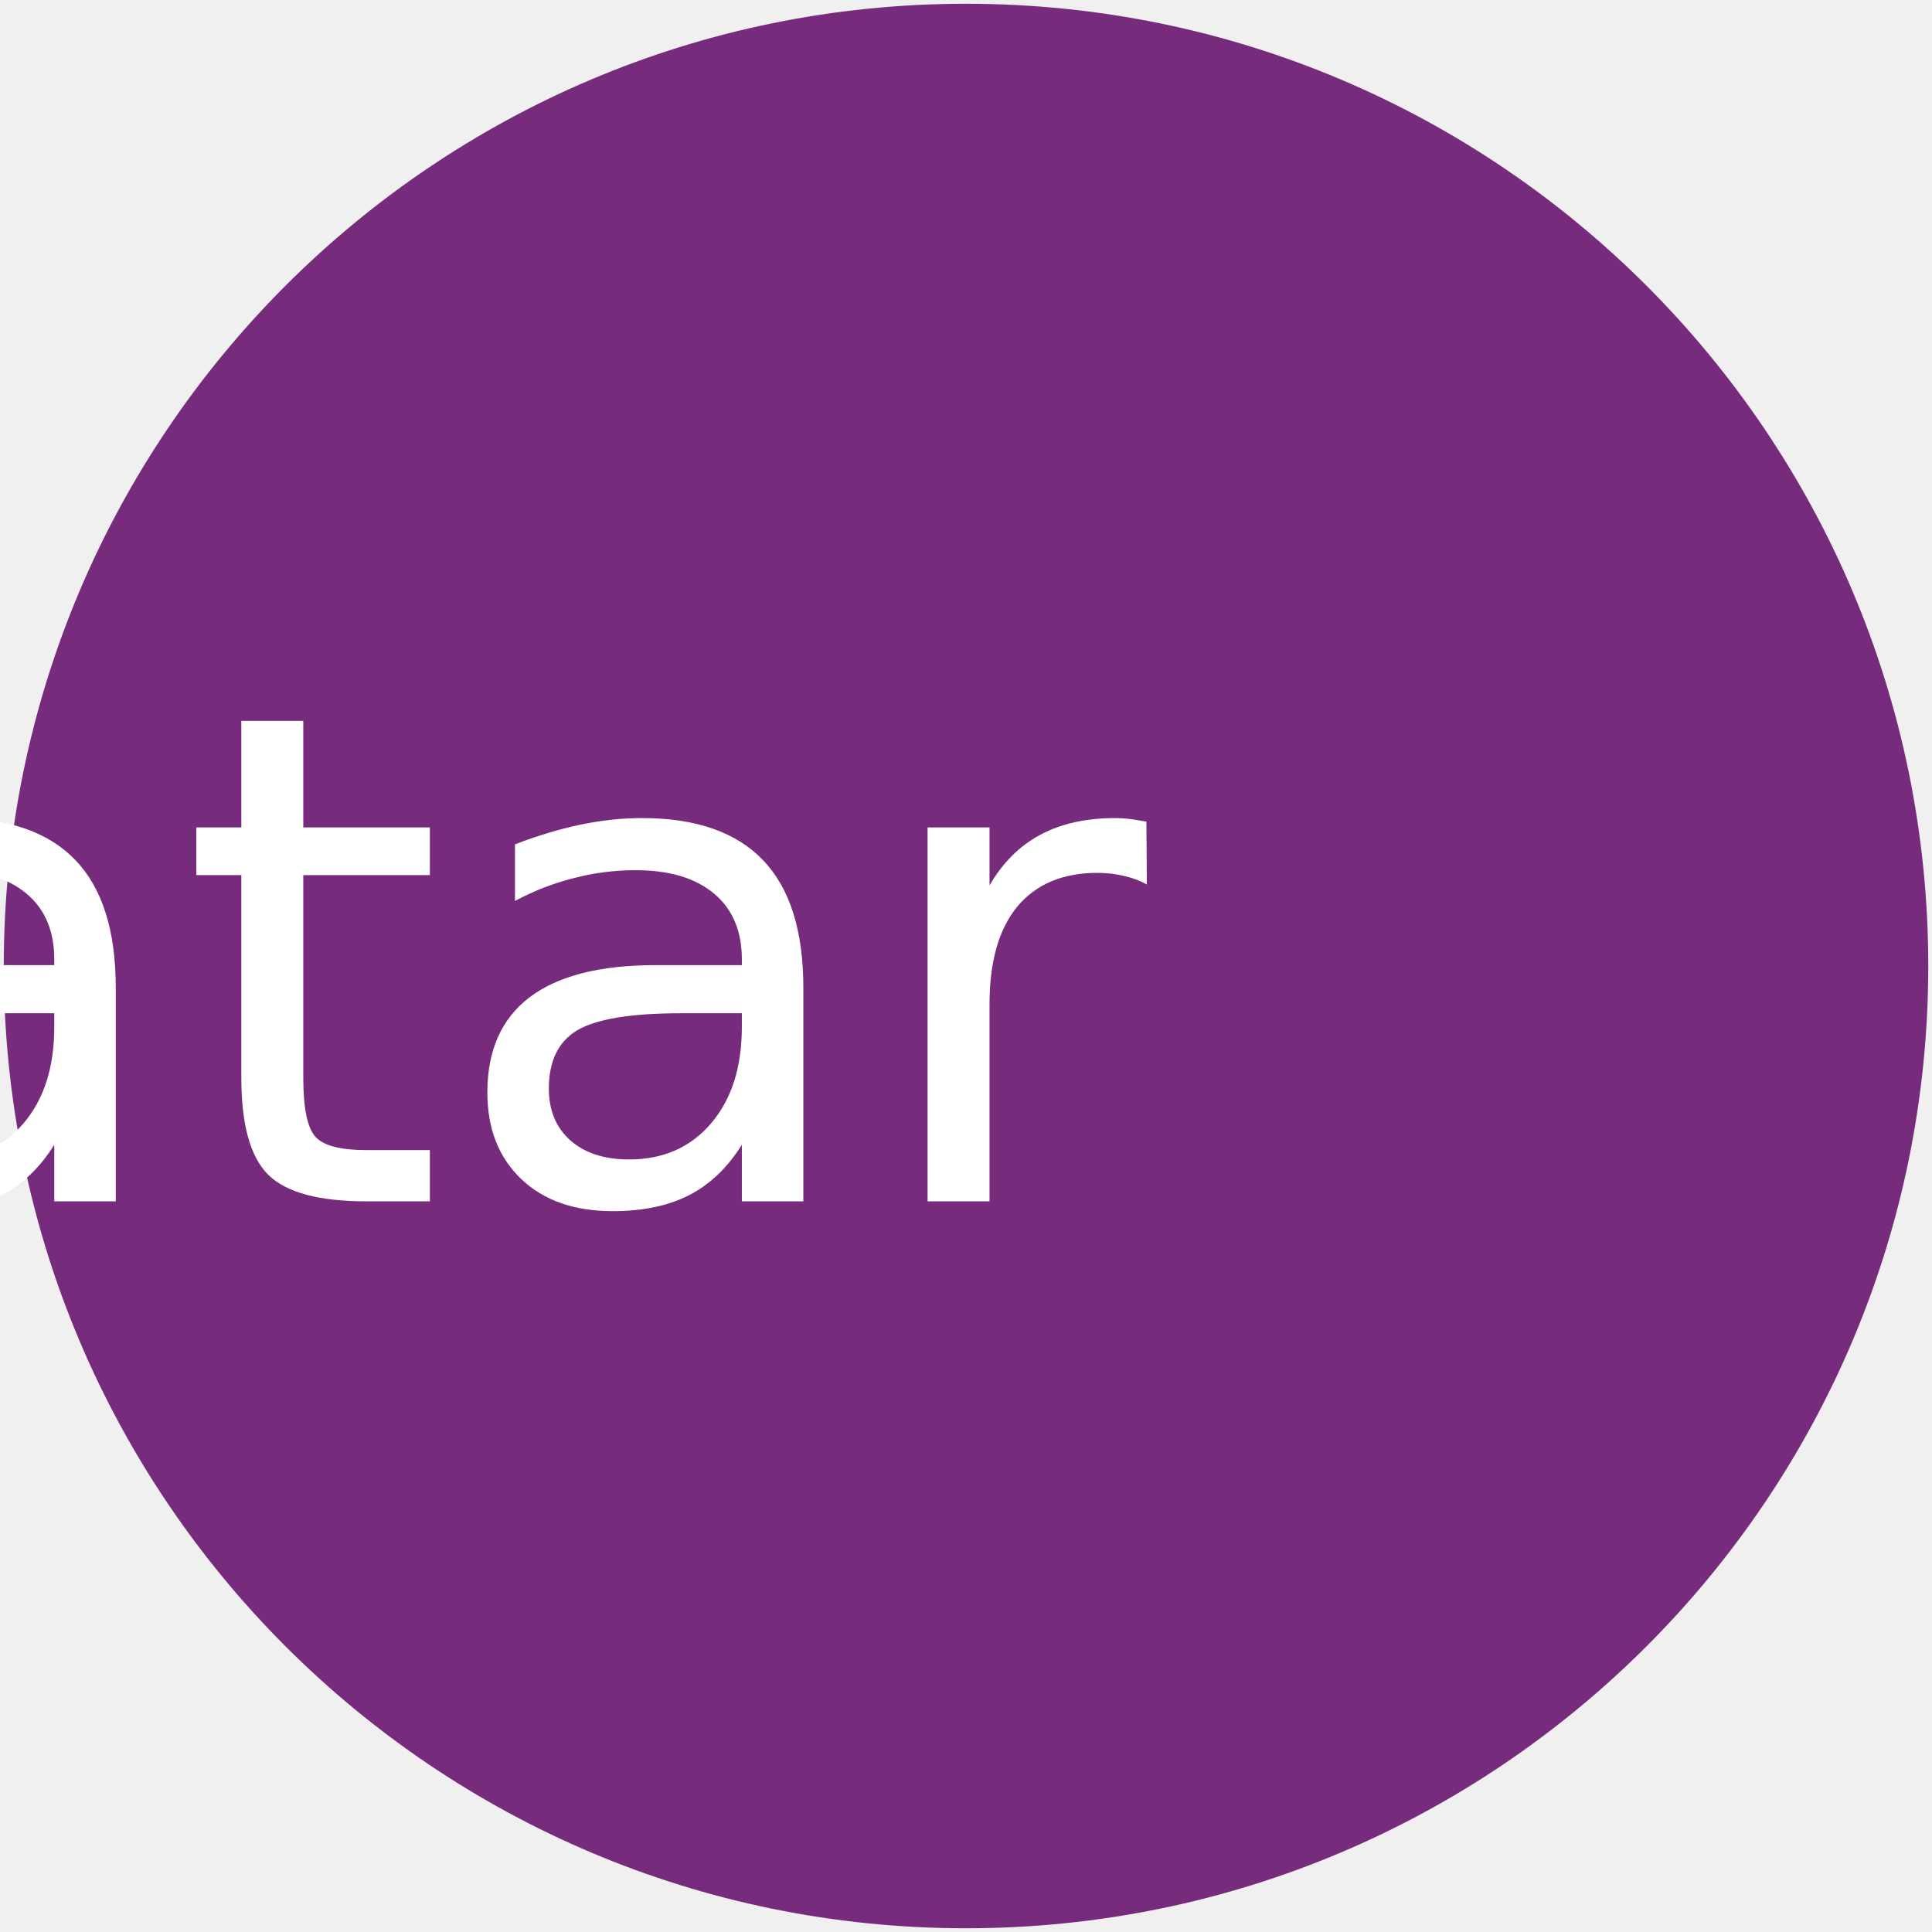
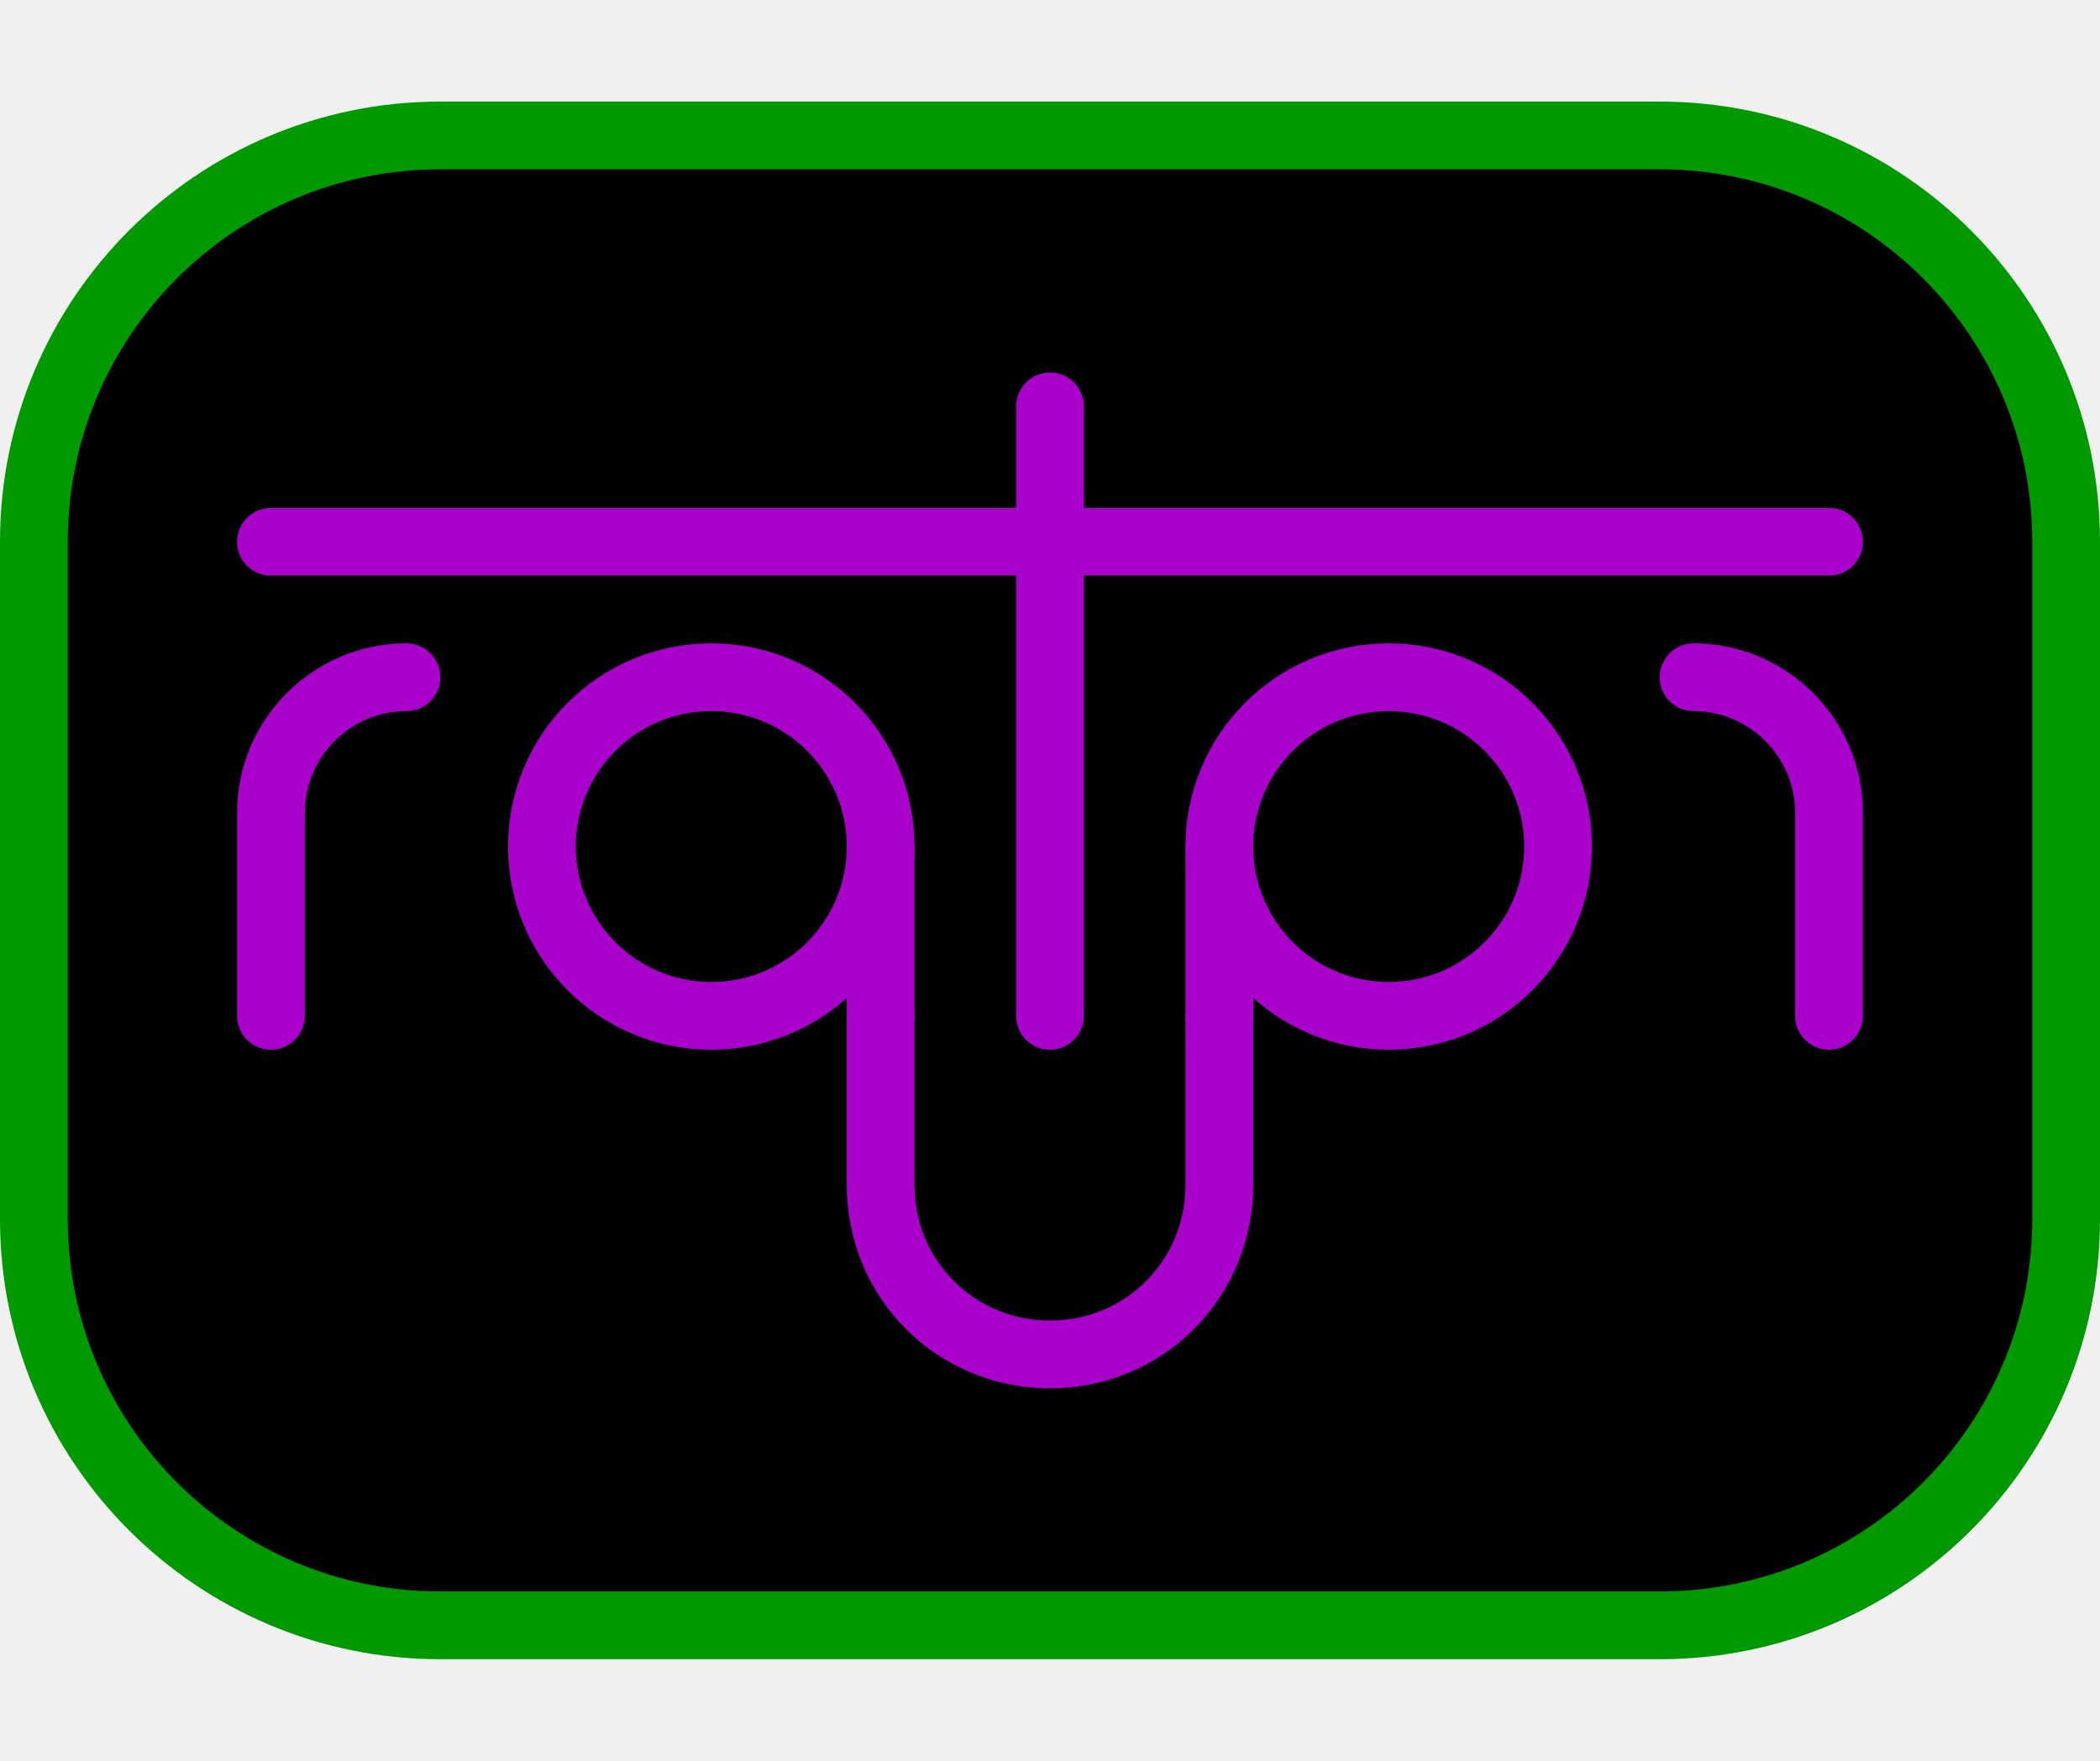
- <svg xmlns="http://www.w3.org/2000/svg" width="256" height="256" viewBox="0 0 67.733 67.733" version="1.1" id="svg5">
-   <defs id="defs2" />
-   <g id="layer1">
-     <ellipse style="fill:#772b7c;fill-opacity:1;stroke:none;stroke-width:0.264;stroke-miterlimit:4;stroke-dasharray:0.264, 0.264;stroke-dashoffset:0;stroke-opacity:1" id="path114" cx="33.867" cy="33.867" rx="33.735" ry="33.735" />
-     <text xml:space="preserve" style="font-style:normal;font-weight:normal;font-size:23.989px;line-height:1.25;font-family:sans-serif;letter-spacing:0px;word-spacing:0px;fill:#000000;fill-opacity:1;stroke:none;stroke-width:0.265" x="32.777" y="42.119" id="text2203">
-       <tspan id="tspan2201" style="font-style:normal;font-variant:normal;font-weight:normal;font-stretch:normal;font-size:23.989px;font-family:'DejaVu Sans';-inkscape-font-specification:'DejaVu Sans';text-align:center;text-anchor:middle;fill:#ffffff;fill-opacity:1;stroke:none;stroke-width:0.265;stroke-opacity:1" x="32.777" y="42.119">ratar</tspan>
-       <tspan style="font-style:normal;font-variant:normal;font-weight:normal;font-stretch:normal;font-size:23.989px;font-family:'DejaVu Sans';-inkscape-font-specification:'DejaVu Sans';text-align:center;text-anchor:middle;fill:#ffffff;fill-opacity:1;stroke:none;stroke-width:0.265;stroke-opacity:1" x="32.777" y="72.105" id="tspan2381" />
-     </text>
+ <svg xmlns="http://www.w3.org/2000/svg" width="310" height="260" version="1.1" id="ratarmount-logo">
+   <g id="ratarmount-icon-face" class="gloweffect" transform="translate(5, 20)" style="         fill: none;         stroke-width: 10;         stroke-linecap: round;         stroke-miterlimit: 4;         stroke-dasharray: none;         stroke-opacity:1;">
+     <rect id="background" x="0" y="0" width="300" height="220" ry="60" style="             fill:#000000;             fill-opacity:1;             stroke:#009900" />
+     <g id="face-features" transform="translate(25, 30)">
+       <g id="ratar" style="stroke: #aa00cc">
+         <g id="r" transform="translate(30, 0)">
+           <path d="m 0,50 c -11,0 -20,9 -20,20 v 30" />
+         </g>
+         <g id="a" transform="translate(50, 0)">
+           <circle id="a-ring" cx="25" cy="75" r="25" />
+           <path d="m 50,75 v 25" id="a-tail" />
+         </g>
+         <g id="left-t" transform="translate(125, 0)">
+           <path d="M 0,10 v 90" />
+         </g>
+         <g id="mirrored-a" transform="translate(150, 0)">
+           <circle id="mirrored-a-ring" cx="25" cy="75" r="25" />
+           <path d="m 0,75 -0,25" id="mirrored-a-tail" />
+         </g>
+         <g id="mirrored-r" transform="translate(220, 0)">
+           <path d="m 0,50 c 11,0 20,9 20,20 v 30" />
+         </g>
+       </g>
+       <g id="u" style="stroke: #aa00cc" transform="translate(125, 50)">
+         <path d="m 25,50 v 25 c 0,13.8 -11,25 -25,25 -13.8,0 -25,-11 -25,-25 v -25" />
+       </g>
+       <path style="stroke:#aa00cc" d="M 10,30 H 240" id="roof" />
+     </g>
  </g>
</svg>
